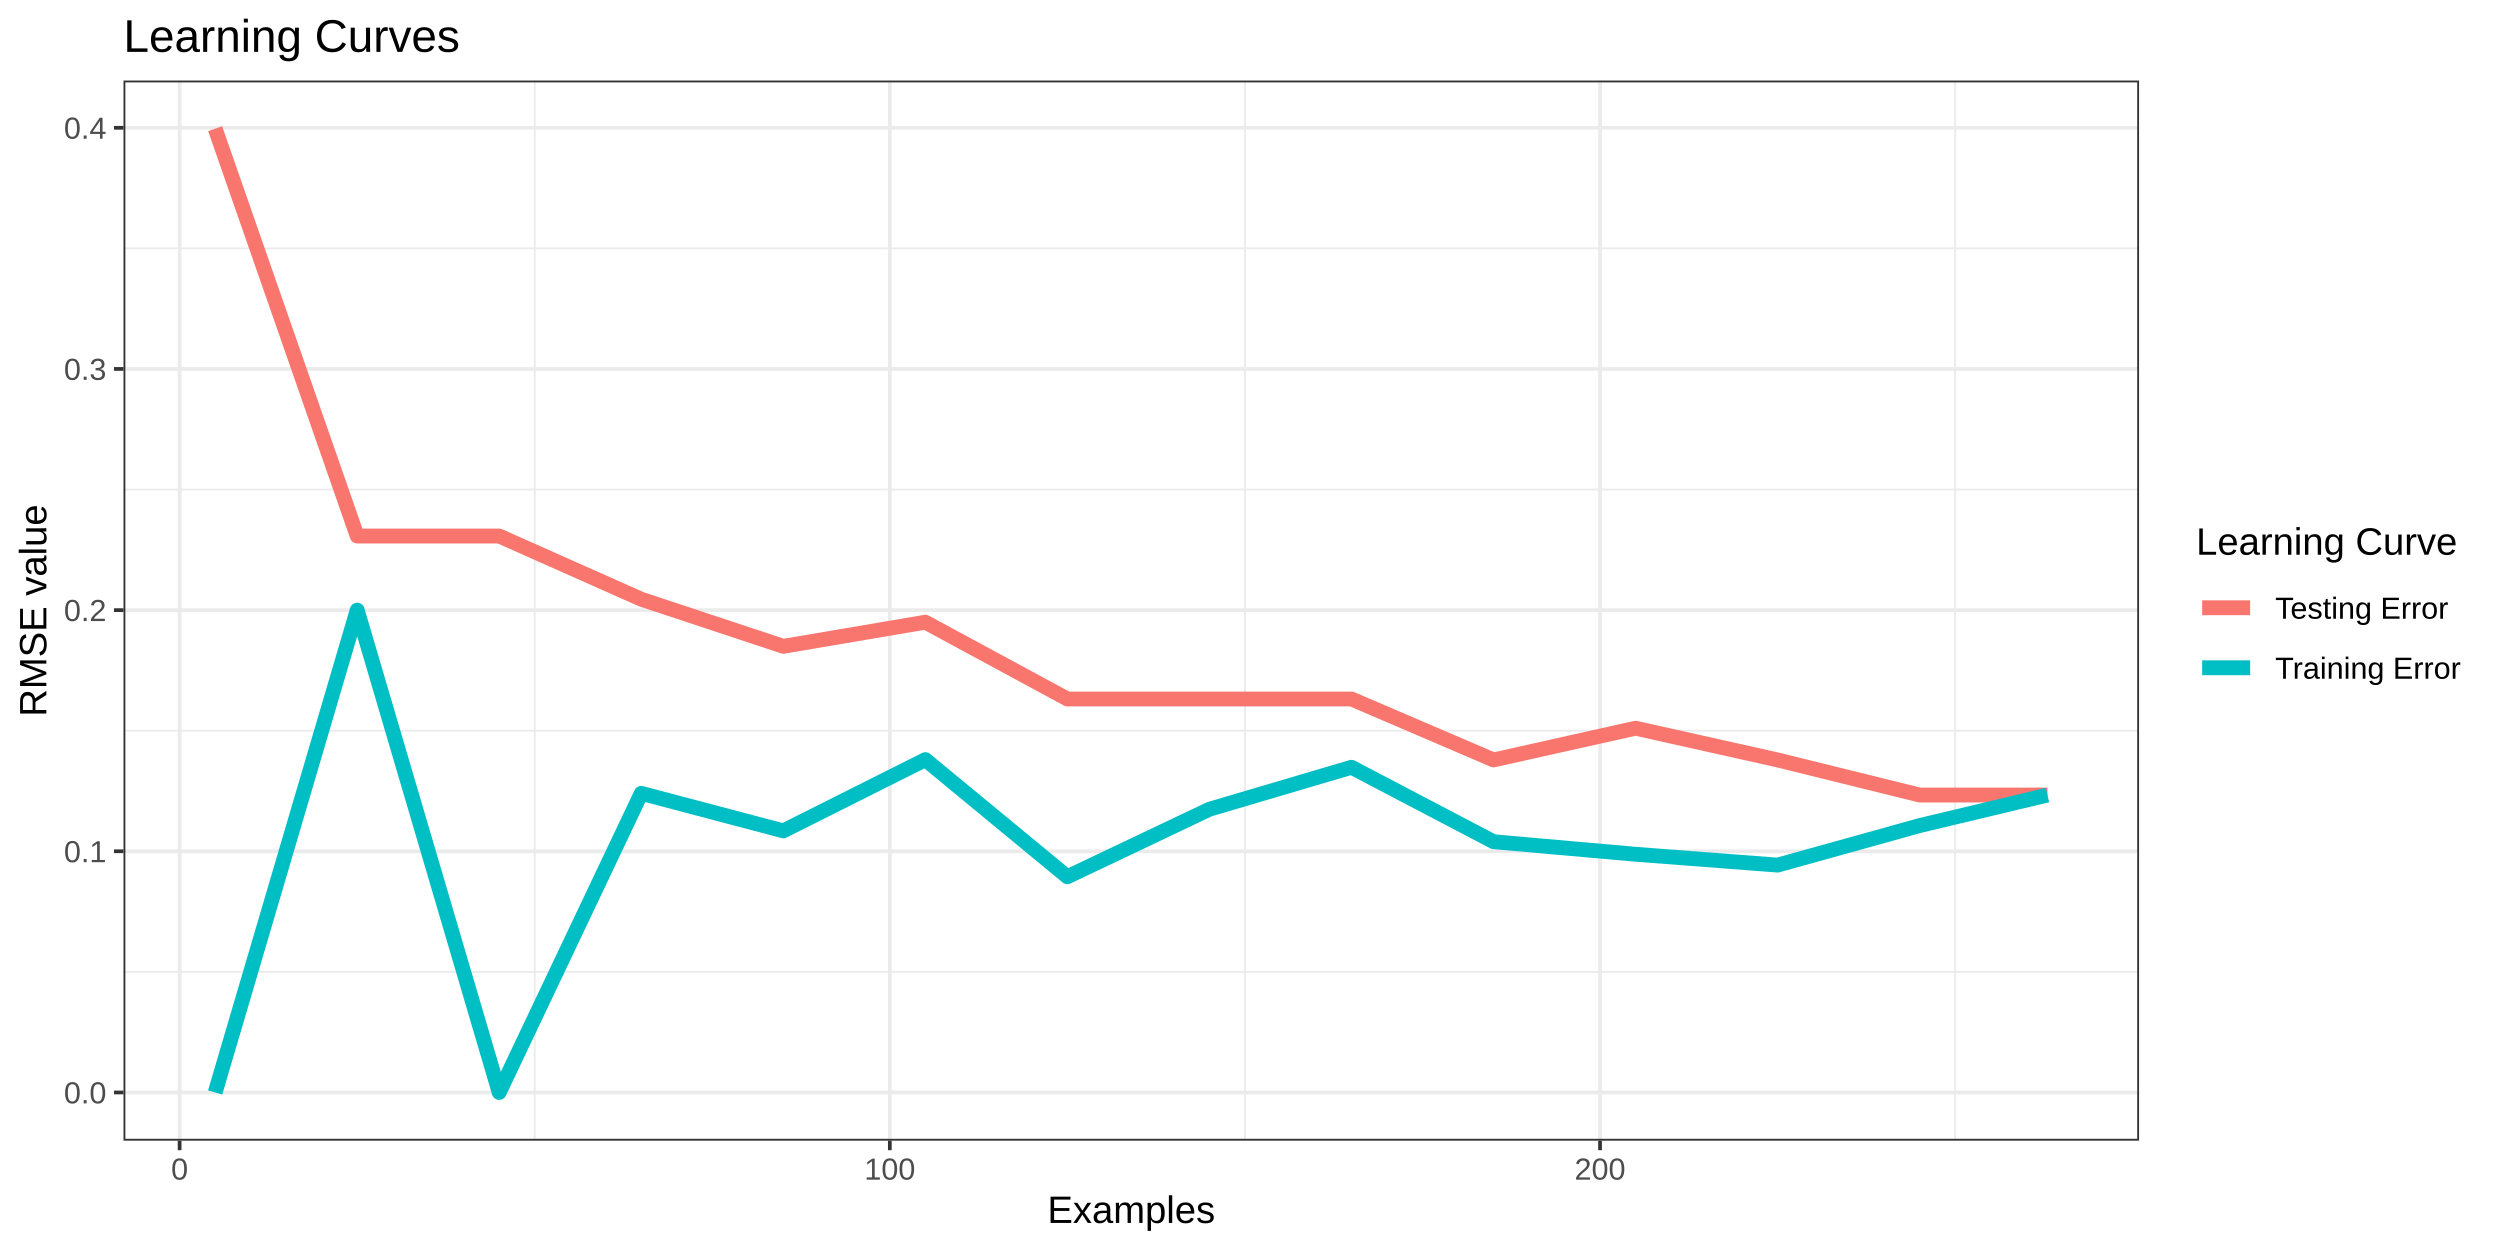
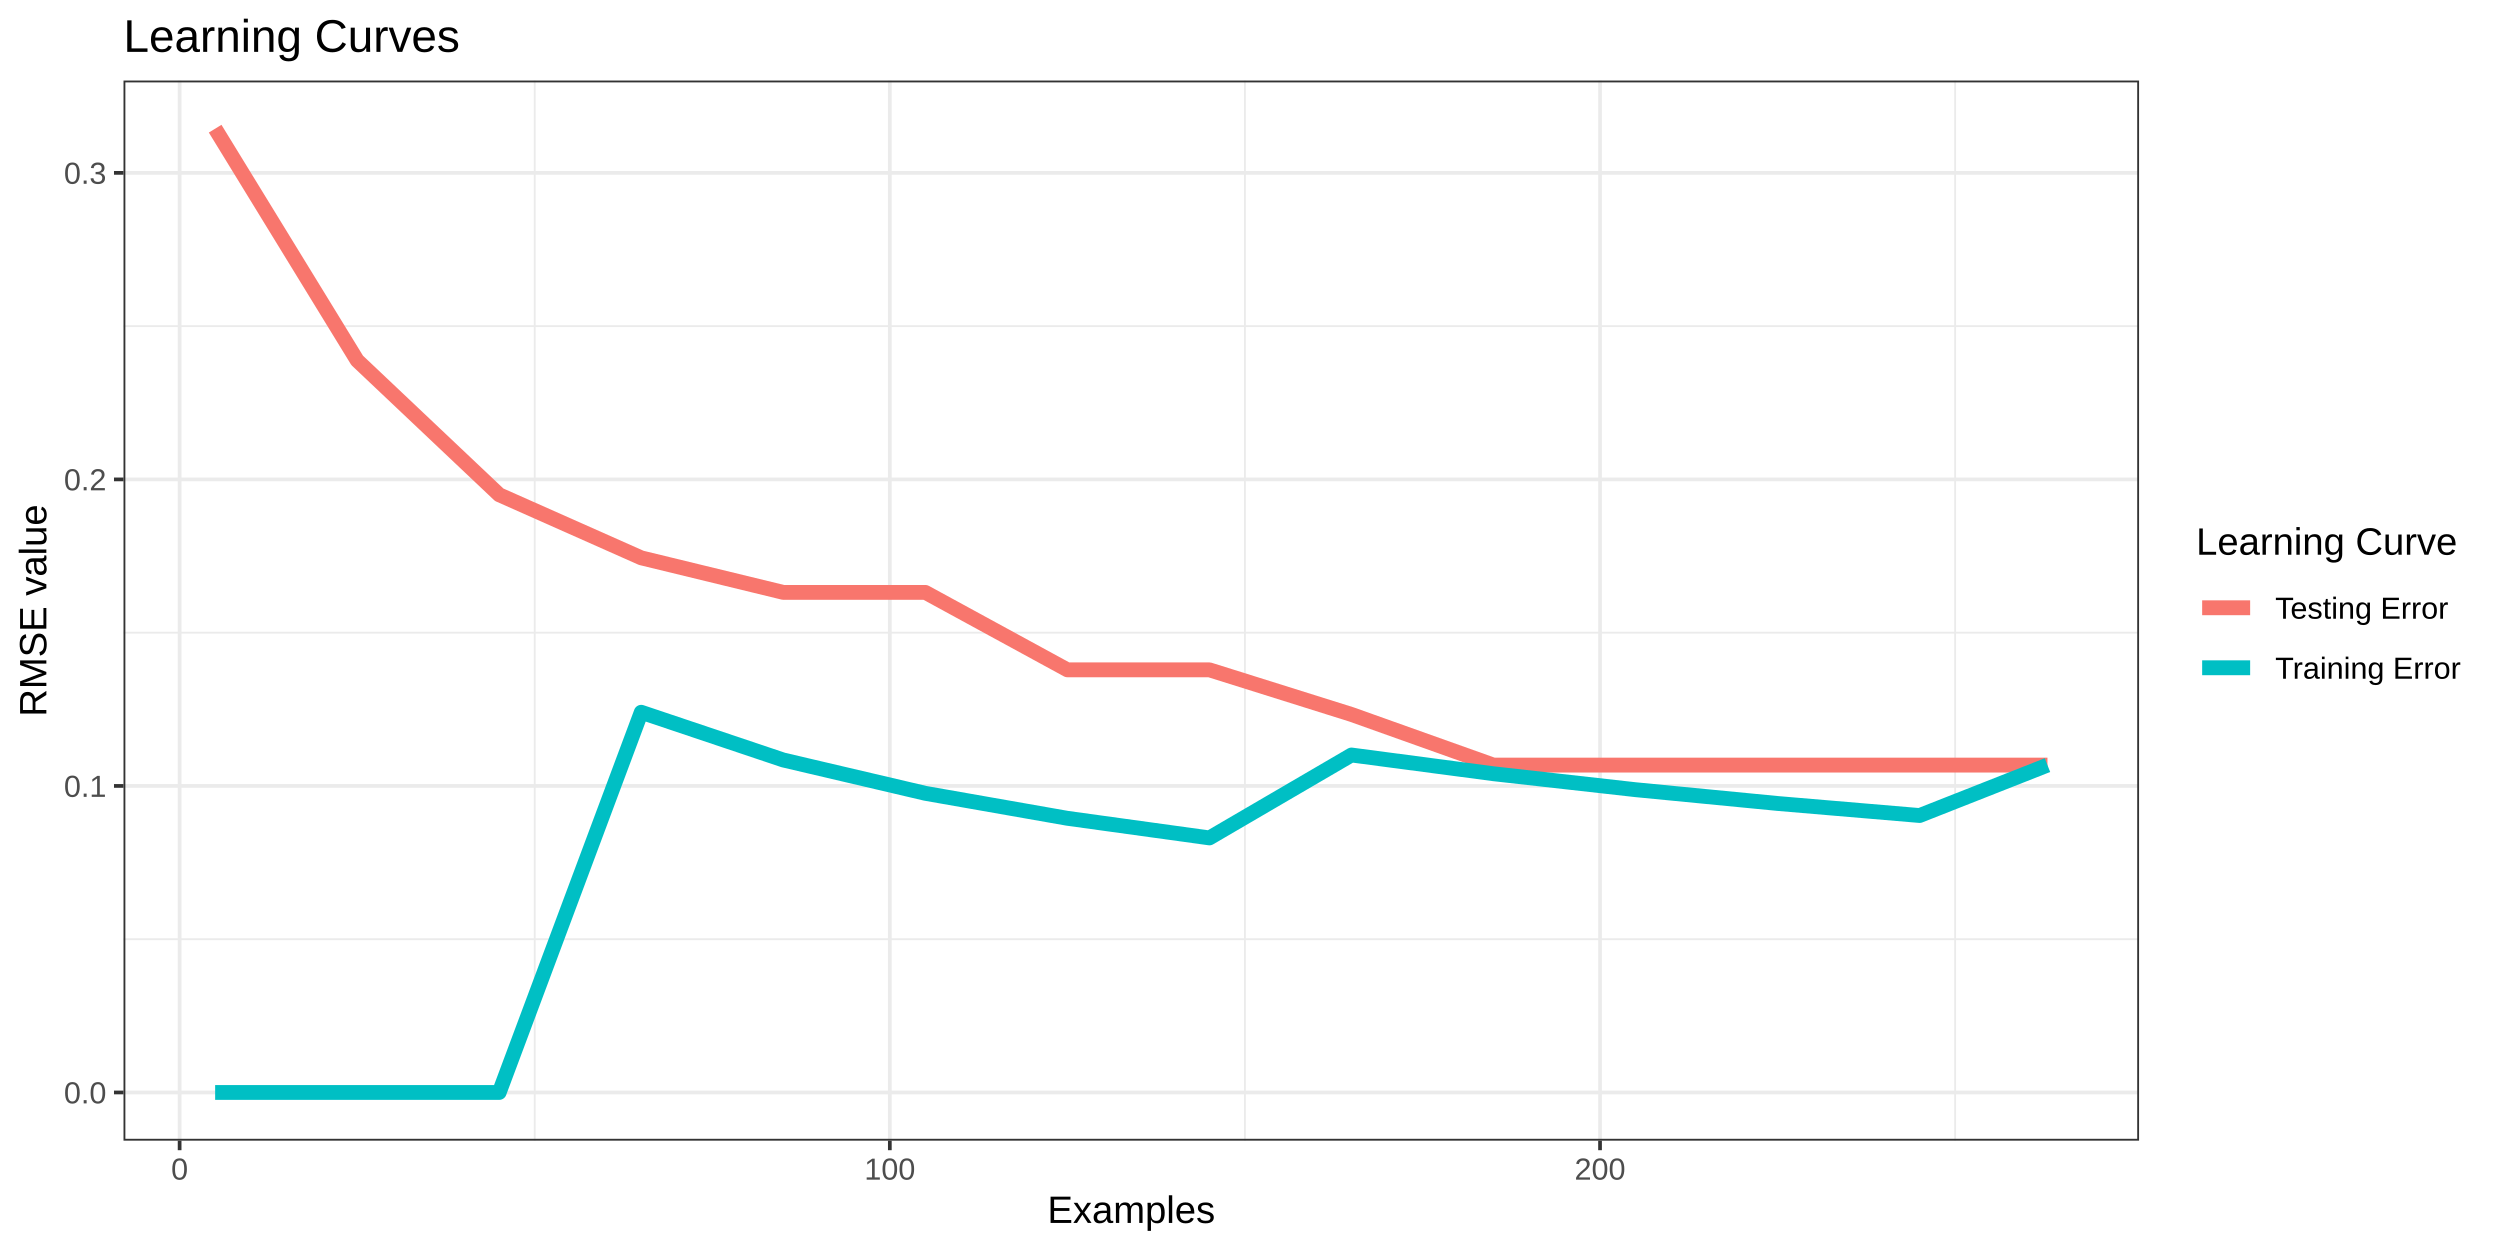
<svg xmlns="http://www.w3.org/2000/svg" viewBox="0 0 720.00 360.00">
  <defs>
    <style type="text/css">
    line, polyline, polygon, path, rect, circle {
      fill: none;
      stroke: #000000;
      stroke-linecap: round;
      stroke-linejoin: round;
      stroke-miterlimit: 10.00;
    }
  </style>
  </defs>
  <rect width="100%" height="100%" style="stroke: none; fill: #FFFFFF;" />
  <rect x="0.00" y="0" width="720.00" height="360.00" style="stroke-width: 1.07; stroke: #FFFFFF; fill: #FFFFFF;" />
  <defs>
    <clipPath id="cpMzUuNTd8NjE2LjA1fDMyOC41MXwyMy4xOQ==">
      <rect x="35.57" y="23.19" width="580.48" height="305.32" />
    </clipPath>
  </defs>
  <rect x="35.57" y="23.19" width="580.48" height="305.32" style="stroke-width: 1.07; stroke: none; fill: #FFFFFF;" clip-path="url(#cpMzUuNTd8NjE2LjA1fDMyOC41MXwyMy4xOQ==)" />
-   <polyline points="35.57,279.90 616.05,279.90 " style="stroke-width: 0.53; stroke: #EBEBEB; stroke-linecap: butt;" clip-path="url(#cpMzUuNTd8NjE2LjA1fDMyOC41MXwyMy4xOQ==)" />
-   <polyline points="35.57,210.44 616.05,210.44 " style="stroke-width: 0.53; stroke: #EBEBEB; stroke-linecap: butt;" clip-path="url(#cpMzUuNTd8NjE2LjA1fDMyOC41MXwyMy4xOQ==)" />
-   <polyline points="35.57,140.99 616.05,140.99 " style="stroke-width: 0.53; stroke: #EBEBEB; stroke-linecap: butt;" clip-path="url(#cpMzUuNTd8NjE2LjA1fDMyOC41MXwyMy4xOQ==)" />
-   <polyline points="35.57,71.53 616.05,71.53 " style="stroke-width: 0.53; stroke: #EBEBEB; stroke-linecap: butt;" clip-path="url(#cpMzUuNTd8NjE2LjA1fDMyOC41MXwyMy4xOQ==)" />
+   <polyline points="35.57,270.49 616.05,270.49 " style="stroke-width: 0.53; stroke: #EBEBEB; stroke-linecap: butt;" clip-path="url(#cpMzUuNTd8NjE2LjA1fDMyOC41MXwyMy4xOQ==)" />
+   <polyline points="35.57,182.21 616.05,182.21 " style="stroke-width: 0.53; stroke: #EBEBEB; stroke-linecap: butt;" clip-path="url(#cpMzUuNTd8NjE2LjA1fDMyOC41MXwyMy4xOQ==)" />
+   <polyline points="35.57,93.93 616.05,93.93 " style="stroke-width: 0.53; stroke: #EBEBEB; stroke-linecap: butt;" clip-path="url(#cpMzUuNTd8NjE2LjA1fDMyOC41MXwyMy4xOQ==)" />
  <polyline points="154.00,328.51 154.00,23.19 " style="stroke-width: 0.53; stroke: #EBEBEB; stroke-linecap: butt;" clip-path="url(#cpMzUuNTd8NjE2LjA1fDMyOC41MXwyMy4xOQ==)" />
  <polyline points="358.54,328.51 358.54,23.19 " style="stroke-width: 0.53; stroke: #EBEBEB; stroke-linecap: butt;" clip-path="url(#cpMzUuNTd8NjE2LjA1fDMyOC41MXwyMy4xOQ==)" />
  <polyline points="563.08,328.51 563.08,23.19 " style="stroke-width: 0.53; stroke: #EBEBEB; stroke-linecap: butt;" clip-path="url(#cpMzUuNTd8NjE2LjA1fDMyOC41MXwyMy4xOQ==)" />
  <polyline points="35.57,314.63 616.05,314.63 " style="stroke-width: 1.07; stroke: #EBEBEB; stroke-linecap: butt;" clip-path="url(#cpMzUuNTd8NjE2LjA1fDMyOC41MXwyMy4xOQ==)" />
-   <polyline points="35.57,245.17 616.05,245.17 " style="stroke-width: 1.07; stroke: #EBEBEB; stroke-linecap: butt;" clip-path="url(#cpMzUuNTd8NjE2LjA1fDMyOC41MXwyMy4xOQ==)" />
-   <polyline points="35.57,175.72 616.05,175.72 " style="stroke-width: 1.07; stroke: #EBEBEB; stroke-linecap: butt;" clip-path="url(#cpMzUuNTd8NjE2LjA1fDMyOC41MXwyMy4xOQ==)" />
-   <polyline points="35.57,106.26 616.05,106.26 " style="stroke-width: 1.07; stroke: #EBEBEB; stroke-linecap: butt;" clip-path="url(#cpMzUuNTd8NjE2LjA1fDMyOC41MXwyMy4xOQ==)" />
-   <polyline points="35.57,36.80 616.05,36.80 " style="stroke-width: 1.07; stroke: #EBEBEB; stroke-linecap: butt;" clip-path="url(#cpMzUuNTd8NjE2LjA1fDMyOC41MXwyMy4xOQ==)" />
+   <polyline points="35.57,226.35 616.05,226.35 " style="stroke-width: 1.07; stroke: #EBEBEB; stroke-linecap: butt;" clip-path="url(#cpMzUuNTd8NjE2LjA1fDMyOC41MXwyMy4xOQ==)" />
+   <polyline points="35.57,138.07 616.05,138.07 " style="stroke-width: 1.07; stroke: #EBEBEB; stroke-linecap: butt;" clip-path="url(#cpMzUuNTd8NjE2LjA1fDMyOC41MXwyMy4xOQ==)" />
+   <polyline points="35.57,49.79 616.05,49.79 " style="stroke-width: 1.07; stroke: #EBEBEB; stroke-linecap: butt;" clip-path="url(#cpMzUuNTd8NjE2LjA1fDMyOC41MXwyMy4xOQ==)" />
  <polyline points="51.73,328.51 51.73,23.19 " style="stroke-width: 1.07; stroke: #EBEBEB; stroke-linecap: butt;" clip-path="url(#cpMzUuNTd8NjE2LjA1fDMyOC41MXwyMy4xOQ==)" />
  <polyline points="256.27,328.51 256.27,23.19 " style="stroke-width: 1.07; stroke: #EBEBEB; stroke-linecap: butt;" clip-path="url(#cpMzUuNTd8NjE2LjA1fDMyOC41MXwyMy4xOQ==)" />
  <polyline points="460.81,328.51 460.81,23.19 " style="stroke-width: 1.07; stroke: #EBEBEB; stroke-linecap: butt;" clip-path="url(#cpMzUuNTd8NjE2LjA1fDMyOC41MXwyMy4xOQ==)" />
-   <polyline points="61.96,37.06 102.87,154.38 143.77,154.38 184.68,172.58 225.59,186.14 266.50,179.19 307.40,201.31 348.31,201.31 389.22,201.31 430.13,218.86 471.03,209.72 511.94,218.86 552.85,228.97 589.67,228.97 " style="stroke-width: 4.27; stroke: #F8766D; stroke-linecap: butt;" clip-path="url(#cpMzUuNTd8NjE2LjA1fDMyOC41MXwyMy4xOQ==)" />
-   <polyline points="61.96,314.63 102.87,175.72 143.77,314.63 184.68,228.48 225.59,239.29 266.50,218.77 307.40,252.51 348.31,233.06 389.22,220.97 430.13,242.41 471.03,246.03 511.94,249.15 552.85,237.77 589.67,228.97 " style="stroke-width: 4.27; stroke: #00BFC4; stroke-linecap: butt;" clip-path="url(#cpMzUuNTd8NjE2LjA1fDMyOC41MXwyMy4xOQ==)" />
+   <polyline points="61.96,37.06 102.87,103.80 143.77,142.49 184.68,160.66 225.59,170.61 266.50,170.61 307.40,192.91 348.31,192.91 389.22,205.76 430.13,220.35 471.03,220.35 511.94,220.35 552.85,220.35 589.67,220.35 " style="stroke-width: 4.27; stroke: #F8766D; stroke-linecap: butt;" clip-path="url(#cpMzUuNTd8NjE2LjA1fDMyOC41MXwyMy4xOQ==)" />
+   <polyline points="61.96,314.63 102.87,314.63 143.77,314.63 184.68,205.13 225.59,218.88 266.50,228.48 307.40,235.67 348.31,241.32 389.22,217.44 430.13,222.84 471.03,227.43 511.94,231.40 552.85,234.87 589.67,220.35 " style="stroke-width: 4.27; stroke: #00BFC4; stroke-linecap: butt;" clip-path="url(#cpMzUuNTd8NjE2LjA1fDMyOC41MXwyMy4xOQ==)" />
  <rect x="35.57" y="23.19" width="580.48" height="305.32" style="stroke-width: 1.07; stroke: #333333;" clip-path="url(#cpMzUuNTd8NjE2LjA1fDMyOC41MXwyMy4xOQ==)" />
  <defs>
    <clipPath id="cpMC4wMHw3MjAuMDB8MzYwLjAwfDAuMDA=">
      <rect x="0.00" y="0.00" width="720.00" height="360.00" />
    </clipPath>
  </defs>
  <g clip-path="url(#cpMC4wMHw3MjAuMDB8MzYwLjAwfDAuMDA=)">
    <text x="18.41" y="317.78" style="font-size: 8.80px; fill: #4D4D4D; font-family: Arial;" textLength="12.23px" lengthAdjust="spacingAndGlyphs">0.0</text>
  </g>
  <g clip-path="url(#cpMC4wMHw3MjAuMDB8MzYwLjAwfDAuMDA=)">
-     <text x="18.41" y="248.32" style="font-size: 8.80px; fill: #4D4D4D; font-family: Arial;" textLength="12.23px" lengthAdjust="spacingAndGlyphs">0.1</text>
+     <text x="18.41" y="229.50" style="font-size: 8.80px; fill: #4D4D4D; font-family: Arial;" textLength="12.23px" lengthAdjust="spacingAndGlyphs">0.1</text>
  </g>
  <g clip-path="url(#cpMC4wMHw3MjAuMDB8MzYwLjAwfDAuMDA=)">
-     <text x="18.41" y="178.86" style="font-size: 8.80px; fill: #4D4D4D; font-family: Arial;" textLength="12.23px" lengthAdjust="spacingAndGlyphs">0.2</text>
+     <text x="18.41" y="141.22" style="font-size: 8.80px; fill: #4D4D4D; font-family: Arial;" textLength="12.23px" lengthAdjust="spacingAndGlyphs">0.2</text>
  </g>
  <g clip-path="url(#cpMC4wMHw3MjAuMDB8MzYwLjAwfDAuMDA=)">
-     <text x="18.41" y="109.41" style="font-size: 8.80px; fill: #4D4D4D; font-family: Arial;" textLength="12.23px" lengthAdjust="spacingAndGlyphs">0.3</text>
-   </g>
-   <g clip-path="url(#cpMC4wMHw3MjAuMDB8MzYwLjAwfDAuMDA=)">
-     <text x="18.41" y="39.95" style="font-size: 8.80px; fill: #4D4D4D; font-family: Arial;" textLength="12.23px" lengthAdjust="spacingAndGlyphs">0.4</text>
+     <text x="18.41" y="52.94" style="font-size: 8.80px; fill: #4D4D4D; font-family: Arial;" textLength="12.23px" lengthAdjust="spacingAndGlyphs">0.3</text>
  </g>
  <polyline points="32.83,314.63 35.57,314.63 " style="stroke-width: 1.07; stroke: #333333; stroke-linecap: butt;" clip-path="url(#cpMC4wMHw3MjAuMDB8MzYwLjAwfDAuMDA=)" />
-   <polyline points="32.83,245.17 35.57,245.17 " style="stroke-width: 1.07; stroke: #333333; stroke-linecap: butt;" clip-path="url(#cpMC4wMHw3MjAuMDB8MzYwLjAwfDAuMDA=)" />
-   <polyline points="32.83,175.72 35.57,175.72 " style="stroke-width: 1.07; stroke: #333333; stroke-linecap: butt;" clip-path="url(#cpMC4wMHw3MjAuMDB8MzYwLjAwfDAuMDA=)" />
-   <polyline points="32.83,106.26 35.57,106.26 " style="stroke-width: 1.07; stroke: #333333; stroke-linecap: butt;" clip-path="url(#cpMC4wMHw3MjAuMDB8MzYwLjAwfDAuMDA=)" />
-   <polyline points="32.83,36.80 35.57,36.80 " style="stroke-width: 1.07; stroke: #333333; stroke-linecap: butt;" clip-path="url(#cpMC4wMHw3MjAuMDB8MzYwLjAwfDAuMDA=)" />
+   <polyline points="32.83,226.35 35.57,226.35 " style="stroke-width: 1.07; stroke: #333333; stroke-linecap: butt;" clip-path="url(#cpMC4wMHw3MjAuMDB8MzYwLjAwfDAuMDA=)" />
+   <polyline points="32.83,138.07 35.57,138.07 " style="stroke-width: 1.07; stroke: #333333; stroke-linecap: butt;" clip-path="url(#cpMC4wMHw3MjAuMDB8MzYwLjAwfDAuMDA=)" />
+   <polyline points="32.83,49.79 35.57,49.79 " style="stroke-width: 1.07; stroke: #333333; stroke-linecap: butt;" clip-path="url(#cpMC4wMHw3MjAuMDB8MzYwLjAwfDAuMDA=)" />
  <polyline points="51.73,331.25 51.73,328.51 " style="stroke-width: 1.07; stroke: #333333; stroke-linecap: butt;" clip-path="url(#cpMC4wMHw3MjAuMDB8MzYwLjAwfDAuMDA=)" />
  <polyline points="256.27,331.25 256.27,328.51 " style="stroke-width: 1.07; stroke: #333333; stroke-linecap: butt;" clip-path="url(#cpMC4wMHw3MjAuMDB8MzYwLjAwfDAuMDA=)" />
  <polyline points="460.81,331.25 460.81,328.51 " style="stroke-width: 1.07; stroke: #333333; stroke-linecap: butt;" clip-path="url(#cpMC4wMHw3MjAuMDB8MzYwLjAwfDAuMDA=)" />
  <g clip-path="url(#cpMC4wMHw3MjAuMDB8MzYwLjAwfDAuMDA=)">
    <text x="49.28" y="339.74" style="font-size: 8.80px; fill: #4D4D4D; font-family: Arial;" textLength="4.89px" lengthAdjust="spacingAndGlyphs">0</text>
  </g>
  <g clip-path="url(#cpMC4wMHw3MjAuMDB8MzYwLjAwfDAuMDA=)">
    <text x="248.93" y="339.74" style="font-size: 8.80px; fill: #4D4D4D; font-family: Arial;" textLength="14.68px" lengthAdjust="spacingAndGlyphs">100</text>
  </g>
  <g clip-path="url(#cpMC4wMHw3MjAuMDB8MzYwLjAwfDAuMDA=)">
    <text x="453.47" y="339.74" style="font-size: 8.80px; fill: #4D4D4D; font-family: Arial;" textLength="14.68px" lengthAdjust="spacingAndGlyphs">200</text>
  </g>
  <g clip-path="url(#cpMC4wMHw3MjAuMDB8MzYwLjAwfDAuMDA=)">
    <text x="301.66" y="352.21" style="font-size: 11.00px; font-family: Arial;" textLength="48.30px" lengthAdjust="spacingAndGlyphs">Examples</text>
  </g>
  <g clip-path="url(#cpMC4wMHw3MjAuMDB8MzYwLjAwfDAuMDA=)">
    <text transform="translate(13.35,206.41) rotate(-90)" style="font-size: 11.00px; font-family: Arial;" textLength="61.13px" lengthAdjust="spacingAndGlyphs">RMSE value</text>
  </g>
  <rect x="627.01" y="145.25" width="87.51" height="61.19" style="stroke-width: 1.07; stroke: none; fill: #FFFFFF;" clip-path="url(#cpMC4wMHw3MjAuMDB8MzYwLjAwfDAuMDA=)" />
  <g clip-path="url(#cpMC4wMHw3MjAuMDB8MzYwLjAwfDAuMDA=)">
    <text x="632.49" y="159.76" style="font-size: 11.00px; font-family: Arial;" textLength="75.21px" lengthAdjust="spacingAndGlyphs">Learning Curve</text>
  </g>
  <rect x="632.49" y="166.40" width="17.28" height="17.28" style="stroke-width: 1.07; stroke: none; fill: #FFFFFF;" clip-path="url(#cpMC4wMHw3MjAuMDB8MzYwLjAwfDAuMDA=)" />
  <line x1="634.22" y1="175.04" x2="648.04" y2="175.04" style="stroke-width: 4.27; stroke: #F8766D; stroke-linecap: butt;" clip-path="url(#cpMC4wMHw3MjAuMDB8MzYwLjAwfDAuMDA=)" />
  <rect x="632.49" y="183.68" width="17.28" height="17.28" style="stroke-width: 1.07; stroke: none; fill: #FFFFFF;" clip-path="url(#cpMC4wMHw3MjAuMDB8MzYwLjAwfDAuMDA=)" />
  <line x1="634.22" y1="192.32" x2="648.04" y2="192.32" style="stroke-width: 4.27; stroke: #00BFC4; stroke-linecap: butt;" clip-path="url(#cpMC4wMHw3MjAuMDB8MzYwLjAwfDAuMDA=)" />
  <g clip-path="url(#cpMC4wMHw3MjAuMDB8MzYwLjAwfDAuMDA=)">
    <text x="655.25" y="178.19" style="font-size: 8.80px; font-family: Arial;" textLength="50.86px" lengthAdjust="spacingAndGlyphs">Testing Error</text>
  </g>
  <g clip-path="url(#cpMC4wMHw3MjAuMDB8MzYwLjAwfDAuMDA=)">
    <text x="655.25" y="195.47" style="font-size: 8.80px; font-family: Arial;" textLength="53.79px" lengthAdjust="spacingAndGlyphs">Training Error</text>
  </g>
  <g clip-path="url(#cpMC4wMHw3MjAuMDB8MzYwLjAwfDAuMDA=)">
    <text x="35.57" y="14.93" style="font-size: 13.20px; font-family: Arial;" textLength="96.85px" lengthAdjust="spacingAndGlyphs">Learning Curves</text>
  </g>
</svg>
